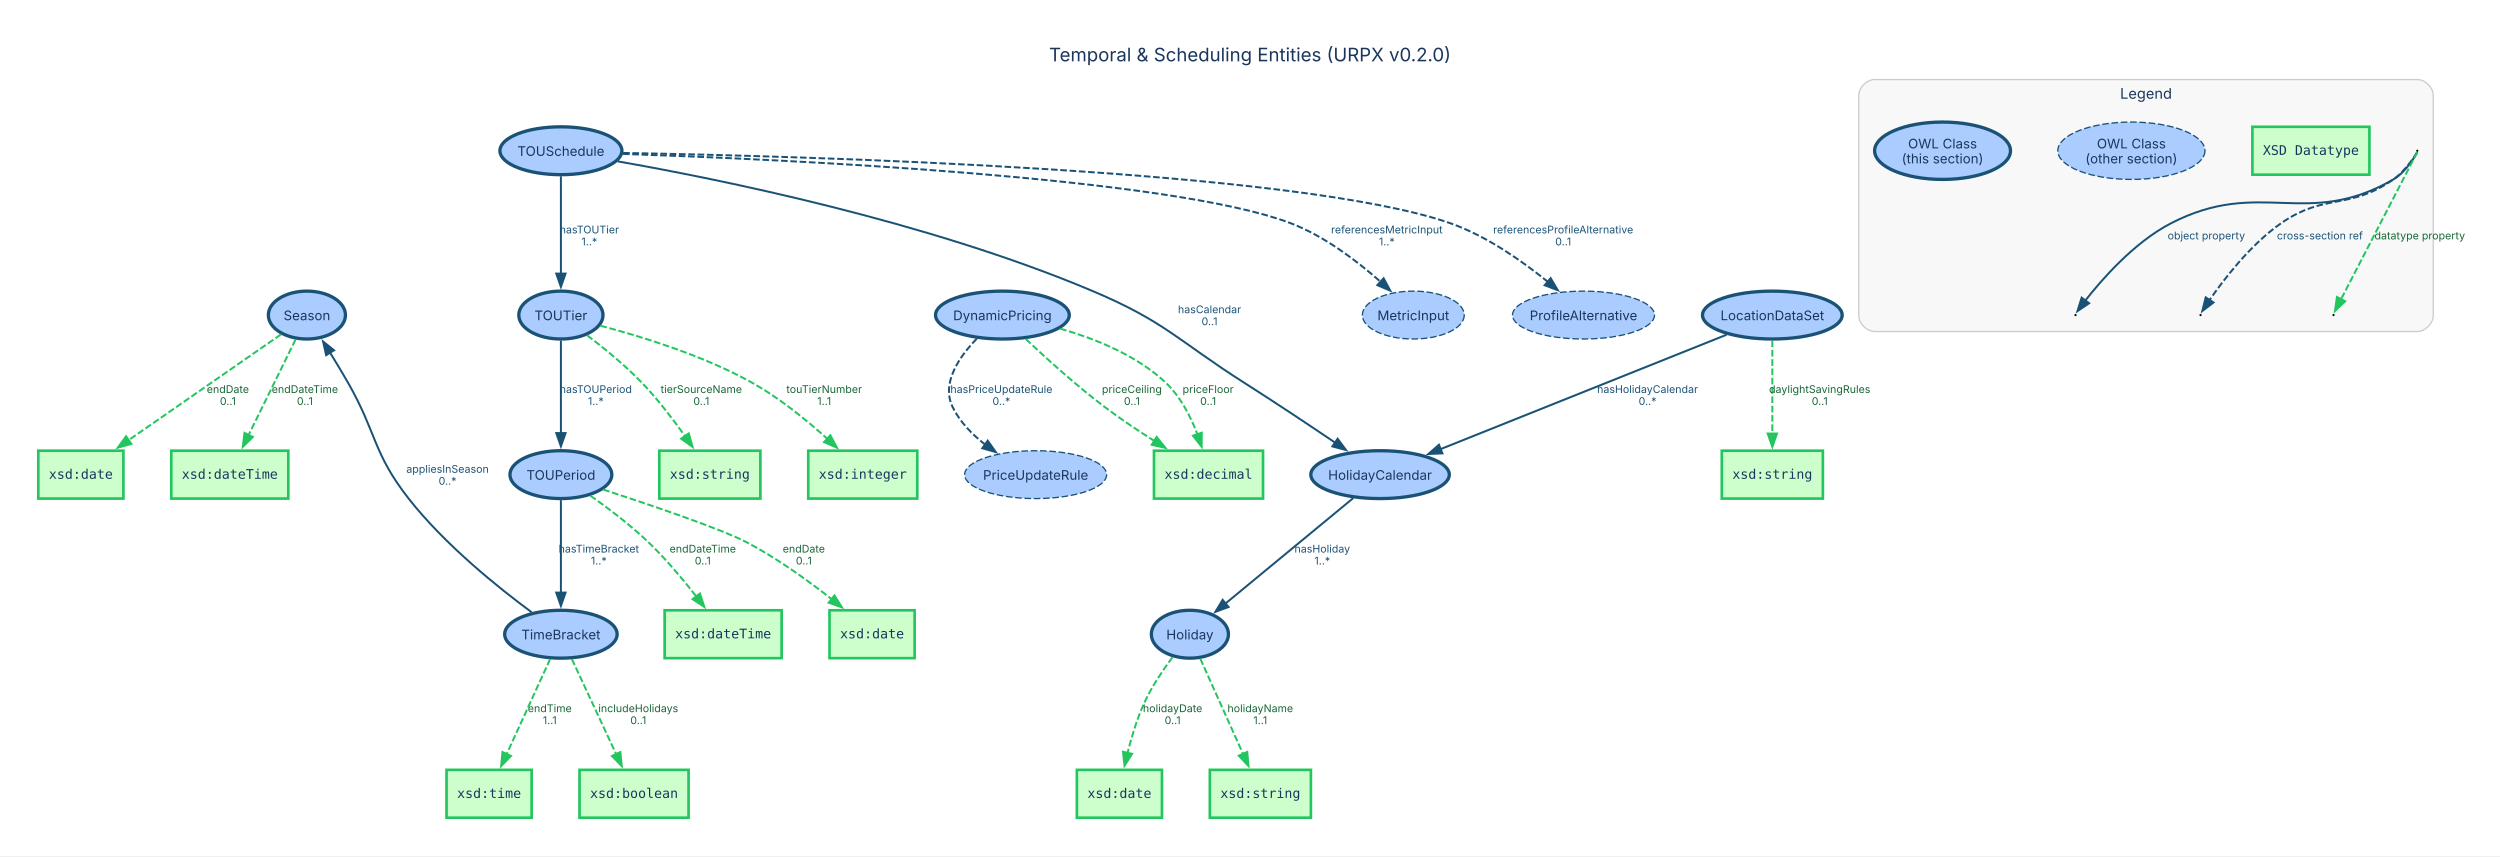
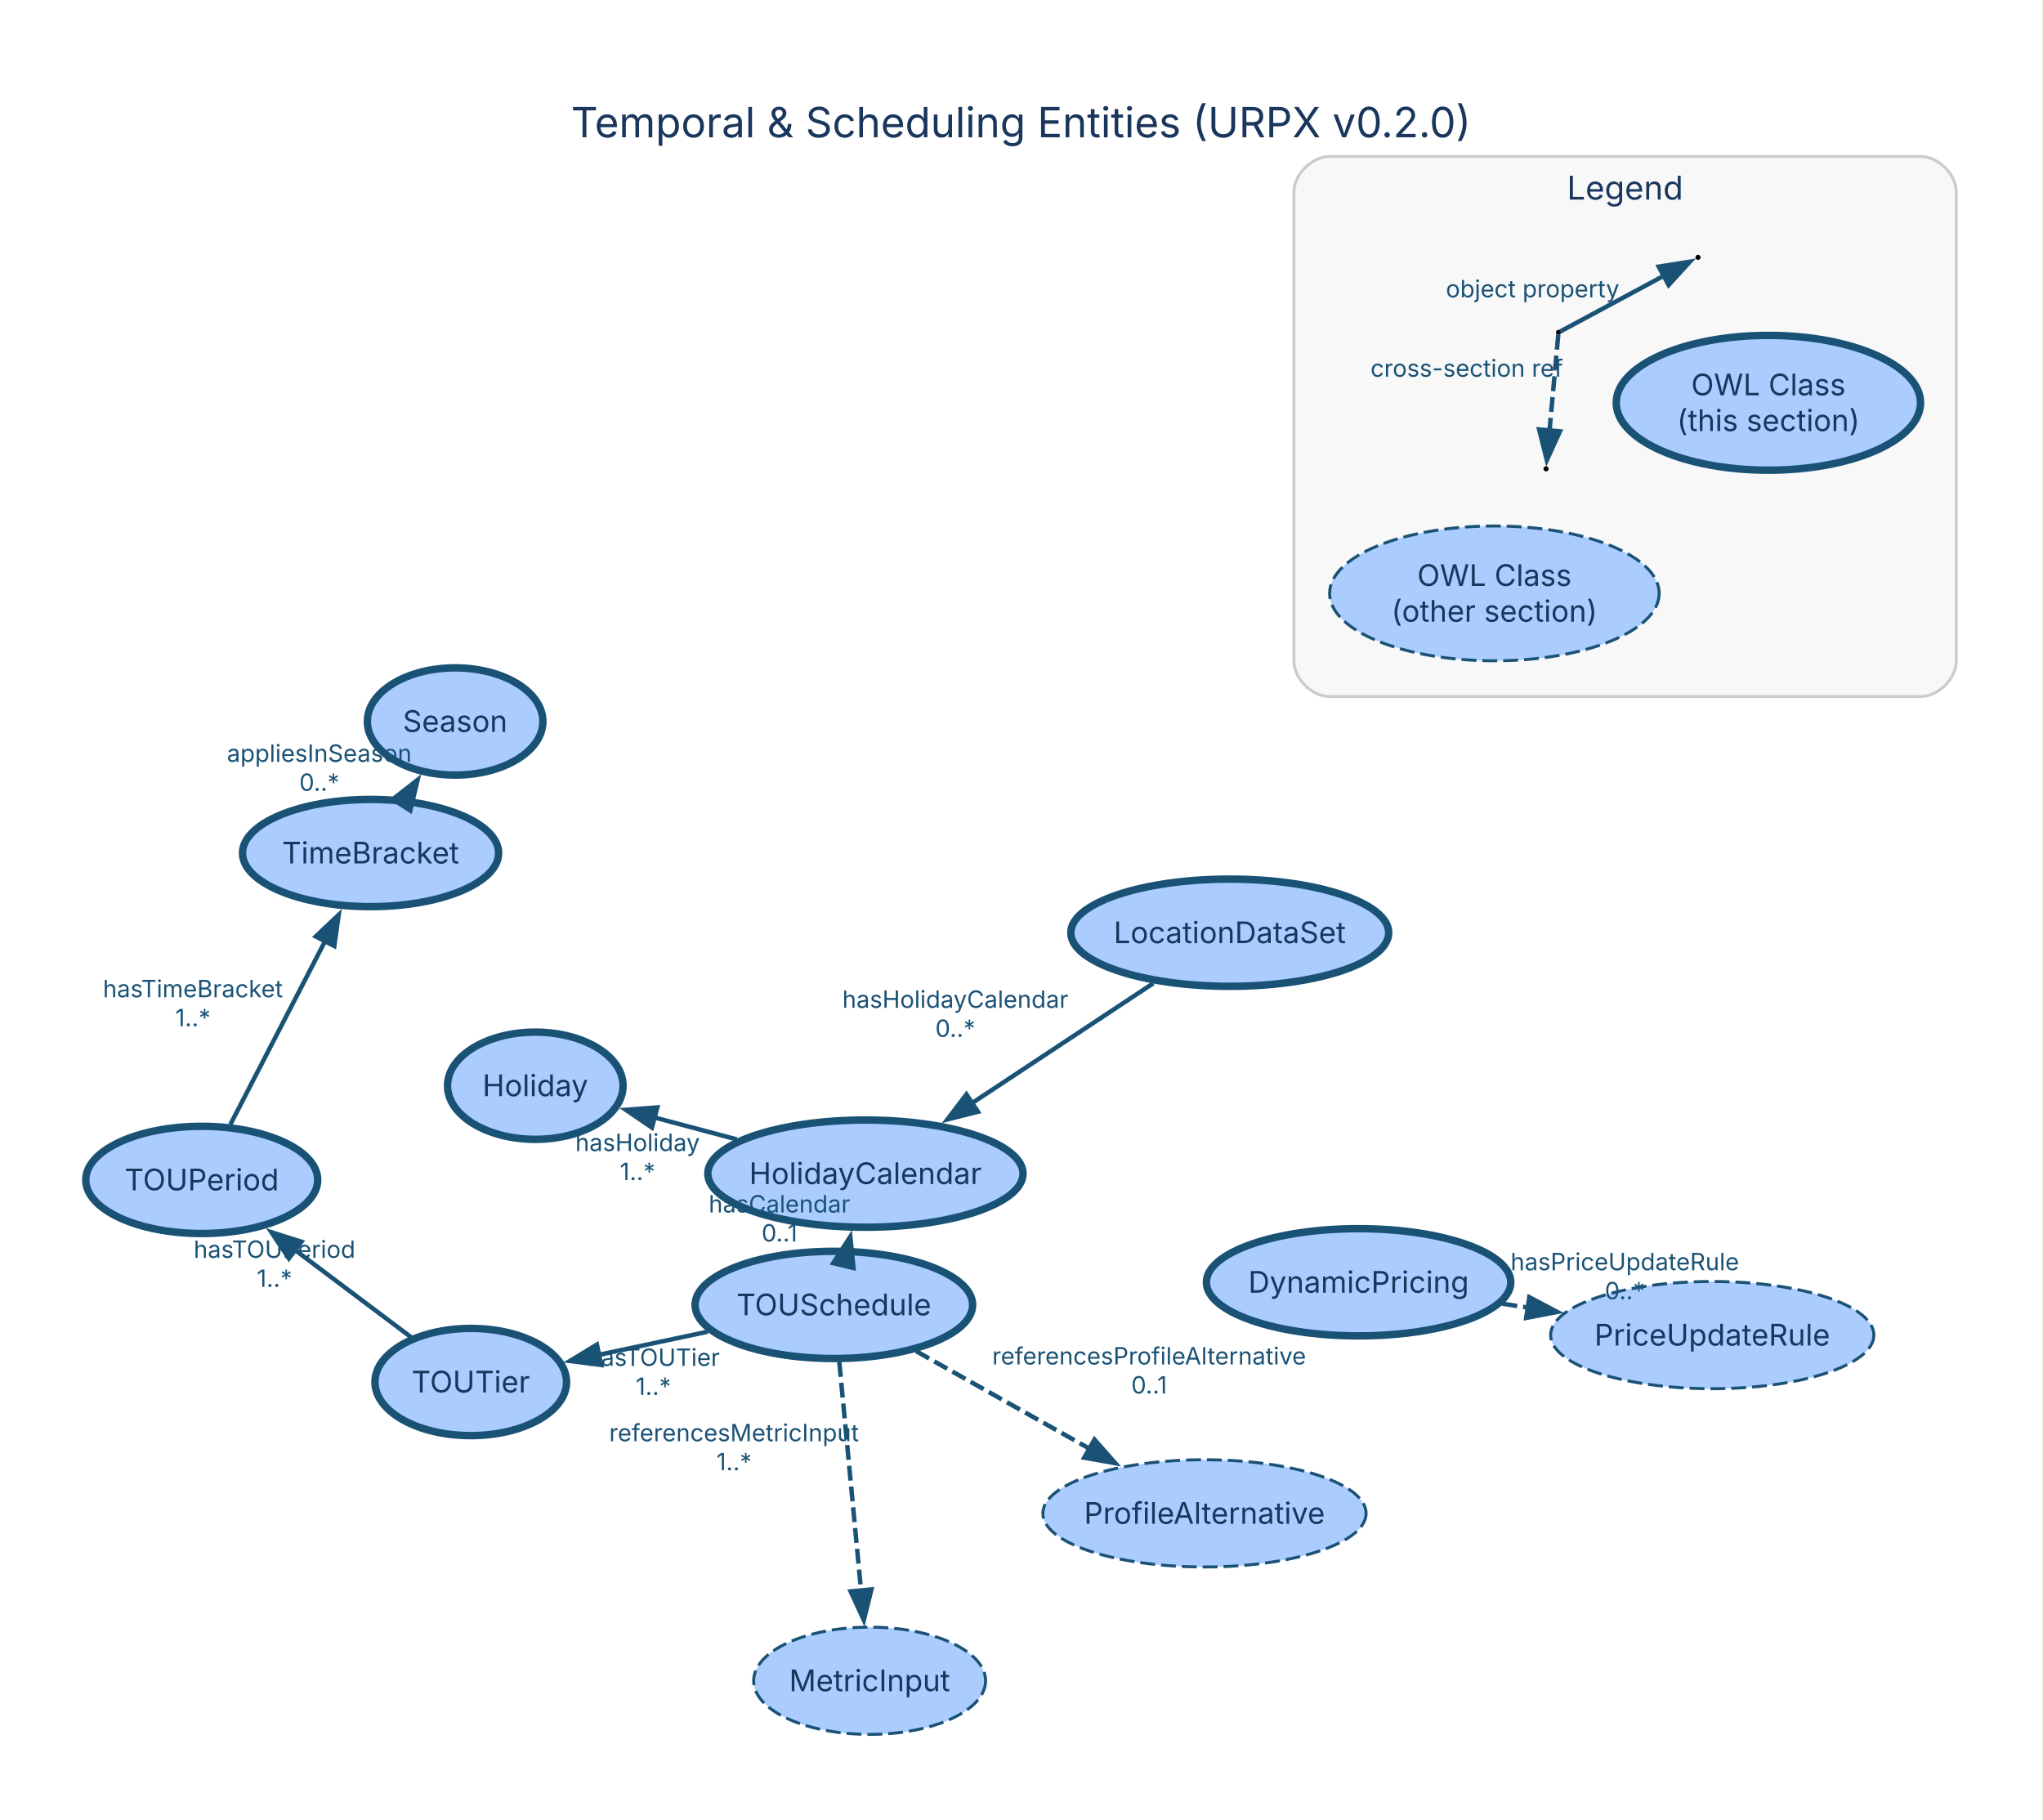
- <svg xmlns="http://www.w3.org/2000/svg" width="1880pt" height="644pt" viewBox="0.00 0.00 1880.00 644.00">
-   <g id="graph0" class="graph" transform="scale(1 1) rotate(0) translate(28.8 614.93)">
-     <polygon fill="white" stroke="none" points="-28.8,28.8 -28.8,-614.93 1851.19,-614.93 1851.19,28.8 -28.8,28.8" />
-     <text xml:space="preserve" text-anchor="middle" x="911.19" y="-568.83" font-family="Inter, Helvetica, Arial, sans-serif" font-size="14.00" fill="#1a365d">Temporal &amp; Scheduling Entities (URPX v0.2.0)</text>
-     <g id="clust6" class="cluster">
-       <path fill="#f8f8f8" stroke="#cccccc" d="M1381,-365.64C1381,-365.64 1789,-365.64 1789,-365.64 1795,-365.64 1801,-371.64 1801,-377.64 1801,-377.64 1801,-543.13 1801,-543.13 1801,-549.13 1795,-555.13 1789,-555.13 1789,-555.13 1381,-555.13 1381,-555.13 1375,-555.13 1369,-549.13 1369,-543.13 1369,-543.13 1369,-377.64 1369,-377.64 1369,-371.64 1375,-365.64 1381,-365.64" />
-       <text xml:space="preserve" text-anchor="middle" x="1585" y="-540.68" font-family="Inter, Helvetica, Arial, sans-serif" font-size="11.00" fill="#1a365d">Legend</text>
+ <svg xmlns="http://www.w3.org/2000/svg" width="686pt" height="611pt" viewBox="0.00 0.00 686.00 611.00">
+   <g id="graph0" class="graph" transform="scale(1 1) rotate(0) translate(28.8 582.34)">
+     <polygon fill="white" stroke="none" points="-28.8,28.8 -28.8,-582.34 656.88,-582.34 656.88,28.8 -28.8,28.8" />
+     <text xml:space="preserve" text-anchor="middle" x="314.04" y="-536.24" font-family="Inter, Helvetica, Arial, sans-serif" font-size="14.00" fill="#1a365d">Temporal &amp; Scheduling Entities (URPX v0.2.0)</text>
+     <g id="clust1" class="cluster">
+       <path fill="#f8f8f8" stroke="#cccccc" d="M417.66,-348.47C417.66,-348.47 616.08,-348.47 616.08,-348.47 622.08,-348.47 628.08,-354.47 628.08,-360.47 628.08,-360.47 628.08,-517.79 628.08,-517.79 628.08,-523.79 622.08,-529.79 616.08,-529.79 616.08,-529.79 417.66,-529.79 417.66,-529.79 411.66,-529.79 405.66,-523.79 405.66,-517.79 405.66,-517.79 405.66,-360.47 405.66,-360.47 405.66,-354.47 411.66,-348.47 417.66,-348.47" />
+       <text xml:space="preserve" text-anchor="middle" x="516.87" y="-515.34" font-family="Inter, Helvetica, Arial, sans-serif" font-size="11.00" fill="#1a365d">Legend</text>
    </g>
    <g id="node1" class="node">
-       <ellipse fill="#aaccff" stroke="#1a5276" stroke-width="2.5" cx="202" cy="-378" rx="28.99" ry="18" />
-       <text xml:space="preserve" text-anchor="middle" x="202" y="-374.12" font-family="Inter, Helvetica, Arial, sans-serif" font-size="10.00" fill="#1a365d">Season</text>
+       <ellipse fill="#aaccff" stroke="#1a5276" stroke-width="2.5" cx="124.02" cy="-340.1" rx="29.47" ry="18" />
+       <text xml:space="preserve" text-anchor="middle" x="124.02" y="-336.6" font-family="Inter, Helvetica, Arial, sans-serif" font-size="10.00" fill="#1a365d">Season</text>
+     </g>
+     <g id="node2" class="node">
+       <ellipse fill="#aaccff" stroke="#1a5276" stroke-width="2.5" cx="251.19" cy="-144.2" rx="46.6" ry="18" />
+       <text xml:space="preserve" text-anchor="middle" x="251.19" y="-140.7" font-family="Inter, Helvetica, Arial, sans-serif" font-size="10.00" fill="#1a365d">TOUSchedule</text>
    </g>
    <g id="node3" class="node">
-       <ellipse fill="#aaccff" stroke="#1a5276" stroke-width="2.5" cx="393" cy="-378" rx="31.66" ry="18" />
-       <text xml:space="preserve" text-anchor="middle" x="393" y="-374.12" font-family="Inter, Helvetica, Arial, sans-serif" font-size="10.00" fill="#1a365d">TOUTier</text>
+       <ellipse fill="#aaccff" stroke="#1a5276" stroke-width="2.5" cx="129.27" cy="-118.31" rx="32.17" ry="18" />
+       <text xml:space="preserve" text-anchor="middle" x="129.27" y="-114.81" font-family="Inter, Helvetica, Arial, sans-serif" font-size="10.00" fill="#1a365d">TOUTier</text>
+     </g>
+     <g id="edge2" class="edge">
+       <path fill="none" stroke="#1a5276" stroke-width="1.5" d="M208.89,-135.22C197.05,-132.7 184.17,-129.97 172.28,-127.44" />
+       <polygon fill="#1a5276" stroke="#1a5276" stroke-width="1.5" points="173.08,-124.03 162.57,-125.38 171.62,-130.88 173.08,-124.03" />
+       <text xml:space="preserve" text-anchor="middle" x="190.59" y="-123.73" font-family="Inter, Helvetica, Arial, sans-serif" font-size="8.00" fill="#1a5276">hasTOUTier</text>
+       <text xml:space="preserve" text-anchor="middle" x="190.59" y="-113.98" font-family="Inter, Helvetica, Arial, sans-serif" font-size="8.00" fill="#1a5276">1..*</text>
+     </g>
+     <g id="node6" class="node">
+       <ellipse fill="#aaccff" stroke="#1a5276" stroke-width="2.5" cx="261.79" cy="-188.28" rx="52.92" ry="18" />
+       <text xml:space="preserve" text-anchor="middle" x="261.79" y="-184.78" font-family="Inter, Helvetica, Arial, sans-serif" font-size="10.00" fill="#1a365d">HolidayCalendar</text>
+     </g>
+     <g id="edge1" class="edge">
+       <path fill="none" stroke="#1a5276" stroke-width="1.5" d="M255.75,-163.15C255.78,-163.28 255.81,-163.41 255.84,-163.54" />
+       <polygon fill="#1a5276" stroke="#1a5276" stroke-width="1.5" points="250.97,-158.23 256.71,-167.14 257.77,-156.6 250.97,-158.23" />
+       <text xml:space="preserve" text-anchor="middle" x="232.92" y="-175.24" font-family="Inter, Helvetica, Arial, sans-serif" font-size="8.00" fill="#1a5276">hasCalendar</text>
+       <text xml:space="preserve" text-anchor="middle" x="232.92" y="-165.49" font-family="Inter, Helvetica, Arial, sans-serif" font-size="8.00" fill="#1a5276">0..1</text>
+     </g>
+     <g id="node10" class="node">
+       <ellipse fill="#aaccff" stroke="#1a5276" stroke-dasharray="5,2" cx="263.2" cy="-18" rx="38.94" ry="18" />
+       <text xml:space="preserve" text-anchor="middle" x="263.2" y="-14.5" font-family="Inter, Helvetica, Arial, sans-serif" font-size="10.00" fill="#1a365d">MetricInput</text>
+     </g>
+     <g id="edge3" class="edge">
+       <path fill="none" stroke="#1a5276" stroke-width="1.5" stroke-dasharray="5,2" d="M253.02,-125.03C254.96,-104.58 258.07,-71.89 260.35,-48.01" />
+       <polygon fill="#1a5276" stroke="#1a5276" stroke-width="1.5" points="263.8,-48.66 261.26,-38.38 256.83,-48 263.8,-48.66" />
+       <text xml:space="preserve" text-anchor="middle" x="217.68" y="-98.42" font-family="Inter, Helvetica, Arial, sans-serif" font-size="8.00" fill="#1a5276">referencesMetricInput</text>
+       <text xml:space="preserve" text-anchor="middle" x="217.68" y="-88.67" font-family="Inter, Helvetica, Arial, sans-serif" font-size="8.00" fill="#1a5276">1..*</text>
+     </g>
+     <g id="node12" class="node">
+       <ellipse fill="#aaccff" stroke="#1a5276" stroke-dasharray="5,2" cx="375.64" cy="-74.21" rx="54.27" ry="18" />
+       <text xml:space="preserve" text-anchor="middle" x="375.64" y="-70.71" font-family="Inter, Helvetica, Arial, sans-serif" font-size="10.00" fill="#1a365d">ProfileAlternative</text>
+     </g>
+     <g id="edge4" class="edge">
+       <path fill="none" stroke="#1a5276" stroke-width="1.5" stroke-dasharray="5,2" d="M278.81,-128.67C295.93,-119.04 318.18,-106.53 337.03,-95.93" />
+       <polygon fill="#1a5276" stroke="#1a5276" stroke-width="1.5" points="338.69,-99.01 345.69,-91.06 335.26,-92.91 338.69,-99.01" />
+       <text xml:space="preserve" text-anchor="middle" x="357.05" y="-124.2" font-family="Inter, Helvetica, Arial, sans-serif" font-size="8.00" fill="#1a5276">referencesProfileAlternative</text>
+       <text xml:space="preserve" text-anchor="middle" x="357.05" y="-114.45" font-family="Inter, Helvetica, Arial, sans-serif" font-size="8.00" fill="#1a5276">0..1</text>
+     </g>
+     <g id="node4" class="node">
+       <ellipse fill="#aaccff" stroke="#1a5276" stroke-width="2.5" cx="38.94" cy="-186.17" rx="38.94" ry="18" />
+       <text xml:space="preserve" text-anchor="middle" x="38.94" y="-182.67" font-family="Inter, Helvetica, Arial, sans-serif" font-size="10.00" fill="#1a365d">TOUPeriod</text>
+     </g>
+     <g id="edge5" class="edge">
+       <path fill="none" stroke="#1a5276" stroke-width="1.5" d="M109.22,-133.37C97.71,-142.02 83,-153.07 70.02,-162.82" />
+       <polygon fill="#1a5276" stroke="#1a5276" stroke-width="1.5" points="68.21,-159.8 62.32,-168.6 72.42,-165.4 68.21,-159.8" />
+       <text xml:space="preserve" text-anchor="middle" x="63.37" y="-160" font-family="Inter, Helvetica, Arial, sans-serif" font-size="8.00" fill="#1a5276">hasTOUPeriod</text>
+       <text xml:space="preserve" text-anchor="middle" x="63.37" y="-150.25" font-family="Inter, Helvetica, Arial, sans-serif" font-size="8.00" fill="#1a5276">1..*</text>
+     </g>
+     <g id="node5" class="node">
+       <ellipse fill="#aaccff" stroke="#1a5276" stroke-width="2.5" cx="95.63" cy="-295.92" rx="43" ry="18" />
+       <text xml:space="preserve" text-anchor="middle" x="95.63" y="-292.42" font-family="Inter, Helvetica, Arial, sans-serif" font-size="10.00" fill="#1a365d">TimeBracket</text>
+     </g>
+     <g id="edge6" class="edge">
+       <path fill="none" stroke="#1a5276" stroke-width="1.5" d="M48.55,-204.79C57.27,-221.66 70.26,-246.8 80.39,-266.41" />
+       <polygon fill="#1a5276" stroke="#1a5276" stroke-width="1.5" points="77.23,-267.91 84.93,-275.19 83.44,-264.7 77.23,-267.91" />
+       <text xml:space="preserve" text-anchor="middle" x="35.97" y="-247.5" font-family="Inter, Helvetica, Arial, sans-serif" font-size="8.00" fill="#1a5276">hasTimeBracket</text>
+       <text xml:space="preserve" text-anchor="middle" x="35.97" y="-237.75" font-family="Inter, Helvetica, Arial, sans-serif" font-size="8.00" fill="#1a5276">1..*</text>
+     </g>
+     <g id="edge7" class="edge">
+       <path fill="none" stroke="#1a5276" stroke-width="1.5" d="M107.51,-314.4C107.61,-314.56 107.72,-314.73 107.83,-314.9" />
+       <polygon fill="#1a5276" stroke="#1a5276" stroke-width="1.5" points="103.07,-313.97 111.42,-320.49 108.96,-310.19 103.07,-313.97" />
+       <text xml:space="preserve" text-anchor="middle" x="78.42" y="-326.55" font-family="Inter, Helvetica, Arial, sans-serif" font-size="8.00" fill="#1a5276">appliesInSeason</text>
+       <text xml:space="preserve" text-anchor="middle" x="78.42" y="-316.8" font-family="Inter, Helvetica, Arial, sans-serif" font-size="8.00" fill="#1a5276">0..*</text>
+     </g>
+     <g id="node7" class="node">
+       <ellipse fill="#aaccff" stroke="#1a5276" stroke-width="2.5" cx="150.94" cy="-217.79" rx="29.47" ry="18" />
+       <text xml:space="preserve" text-anchor="middle" x="150.94" y="-214.29" font-family="Inter, Helvetica, Arial, sans-serif" font-size="10.00" fill="#1a365d">Holiday</text>
+     </g>
+     <g id="edge8" class="edge">
+       <path fill="none" stroke="#1a5276" stroke-width="1.5" d="M218.61,-199.77C209.5,-202.2 199.93,-204.75 190.94,-207.14" />
+       <polygon fill="#1a5276" stroke="#1a5276" stroke-width="1.5" points="190.1,-203.74 181.34,-209.7 191.9,-210.5 190.1,-203.74" />
+       <text xml:space="preserve" text-anchor="middle" x="185.28" y="-195.86" font-family="Inter, Helvetica, Arial, sans-serif" font-size="8.00" fill="#1a5276">hasHoliday</text>
+       <text xml:space="preserve" text-anchor="middle" x="185.28" y="-186.11" font-family="Inter, Helvetica, Arial, sans-serif" font-size="8.00" fill="#1a5276">1..*</text>
+     </g>
+     <g id="node8" class="node">
+       <ellipse fill="#aaccff" stroke="#1a5276" stroke-width="2.5" cx="384.13" cy="-269.17" rx="53.37" ry="18" />
+       <text xml:space="preserve" text-anchor="middle" x="384.13" y="-265.67" font-family="Inter, Helvetica, Arial, sans-serif" font-size="10.00" fill="#1a365d">LocationDataSet</text>
+     </g>
+     <g id="edge9" class="edge">
+       <path fill="none" stroke="#1a5276" stroke-width="1.5" d="M358.48,-252.21C340.79,-240.51 317.01,-224.79 297.47,-211.87" />
+       <polygon fill="#1a5276" stroke="#1a5276" stroke-width="1.5" points="299.57,-209.06 289.3,-206.47 295.71,-214.9 299.57,-209.06" />
+       <text xml:space="preserve" text-anchor="middle" x="291.98" y="-243.94" font-family="Inter, Helvetica, Arial, sans-serif" font-size="8.00" fill="#1a5276">hasHolidayCalendar</text>
+       <text xml:space="preserve" text-anchor="middle" x="291.98" y="-234.19" font-family="Inter, Helvetica, Arial, sans-serif" font-size="8.00" fill="#1a5276">0..*</text>
+     </g>
+     <g id="node9" class="node">
+       <ellipse fill="#aaccff" stroke="#1a5276" stroke-width="2.5" cx="427.39" cy="-151.8" rx="51.11" ry="18" />
+       <text xml:space="preserve" text-anchor="middle" x="427.39" y="-148.3" font-family="Inter, Helvetica, Arial, sans-serif" font-size="10.00" fill="#1a365d">DynamicPricing</text>
+     </g>
+     <g id="node11" class="node">
+       <ellipse fill="#aaccff" stroke="#1a5276" stroke-dasharray="5,2" cx="546.14" cy="-134.06" rx="54.27" ry="18" />
+       <text xml:space="preserve" text-anchor="middle" x="546.14" y="-130.56" font-family="Inter, Helvetica, Arial, sans-serif" font-size="10.00" fill="#1a365d">PriceUpdateRule</text>
+     </g>
+     <g id="edge10" class="edge">
+       <path fill="none" stroke="#1a5276" stroke-width="1.5" stroke-dasharray="5,2" d="M475.69,-144.59C478.56,-144.16 481.47,-143.72 484.38,-143.29" />
+       <polygon fill="#1a5276" stroke="#1a5276" stroke-width="1.5" points="484.72,-146.78 494.09,-141.84 483.68,-139.85 484.72,-146.78" />
+       <text xml:space="preserve" text-anchor="middle" x="516.78" y="-155.84" font-family="Inter, Helvetica, Arial, sans-serif" font-size="8.00" fill="#1a5276">hasPriceUpdateRule</text>
+       <text xml:space="preserve" text-anchor="middle" x="516.78" y="-146.09" font-family="Inter, Helvetica, Arial, sans-serif" font-size="8.00" fill="#1a5276">0..*</text>
    </g>
    <g id="node13" class="node">
-       <polygon fill="#ccffcc" stroke="#22c55e" stroke-width="2" points="64,-276 0,-276 0,-240 64,-240 64,-276" />
-       <text xml:space="preserve" text-anchor="middle" x="32" y="-254.88" font-family="monospace" font-size="10.00" fill="#1a365d">xsd:date</text>
+       <ellipse fill="#aaccff" stroke="#1a5276" stroke-width="2.5" cx="564.99" cy="-447.1" rx="51.09" ry="22.63" />
+       <text xml:space="preserve" text-anchor="middle" x="564.99" y="-449.6" font-family="Inter, Helvetica, Arial, sans-serif" font-size="10.00" fill="#1a365d">OWL Class</text>
+       <text xml:space="preserve" text-anchor="middle" x="564.99" y="-437.6" font-family="Inter, Helvetica, Arial, sans-serif" font-size="10.00" fill="#1a365d">(this section)</text>
+     </g>
+     <g id="node14" class="node">
+       <ellipse fill="#aaccff" stroke="#1a5276" stroke-dasharray="5,2" cx="472.99" cy="-383.1" rx="55.33" ry="22.63" />
+       <text xml:space="preserve" text-anchor="middle" x="472.99" y="-385.6" font-family="Inter, Helvetica, Arial, sans-serif" font-size="10.00" fill="#1a365d">OWL Class</text>
+       <text xml:space="preserve" text-anchor="middle" x="472.99" y="-373.6" font-family="Inter, Helvetica, Arial, sans-serif" font-size="10.00" fill="#1a365d">(other section)</text>
+     </g>
+     <g id="node15" class="node">
+       <ellipse fill="black" stroke="black" cx="494.51" cy="-470.72" rx="0.36" ry="0.36" />
+     </g>
+     <g id="node16" class="node">
+       <ellipse fill="black" stroke="black" cx="541.36" cy="-495.93" rx="0.36" ry="0.36" />
    </g>
    <g id="edge11" class="edge">
-       <path fill="none" stroke="#22c55e" stroke-width="1.5" stroke-dasharray="5,2" d="M182.5,-363.46C154.56,-344.07 102.66,-308.04 67.72,-283.8" />
-       <polygon fill="#22c55e" stroke="#22c55e" stroke-width="1.5" points="69.99,-281.11 59.78,-278.28 66,-286.86 69.99,-281.11" />
-       <text xml:space="preserve" text-anchor="middle" x="142.55" y="-319.4" font-family="Inter, Helvetica, Arial, sans-serif" font-size="8.00" fill="#166534">endDate</text>
-       <text xml:space="preserve" text-anchor="middle" x="142.55" y="-310.4" font-family="Inter, Helvetica, Arial, sans-serif" font-size="8.00" fill="#166534">0..1</text>
+       <path fill="none" stroke="#1a5276" stroke-width="1.5" d="M495.04,-471C498.41,-472.82 517.26,-482.96 529.85,-489.73" />
+       <polygon fill="#1a5276" stroke="#1a5276" stroke-width="1.5" points="528.18,-492.81 538.64,-494.47 531.5,-486.64 528.18,-492.81" />
+       <text xml:space="preserve" text-anchor="middle" x="485.82" y="-482.52" font-family="Inter, Helvetica, Arial, sans-serif" font-size="8.00" fill="#1a5276">object property</text>
    </g>
-     <g id="node14" class="node">
-       <polygon fill="#ccffcc" stroke="#22c55e" stroke-width="2" points="188,-276 100,-276 100,-240 188,-240 188,-276" />
-       <text xml:space="preserve" text-anchor="middle" x="144" y="-254.88" font-family="monospace" font-size="10.00" fill="#1a365d">xsd:dateTime</text>
+     <g id="node17" class="node">
+       <ellipse fill="black" stroke="black" cx="490.33" cy="-424.92" rx="0.36" ry="0.36" />
    </g>
    <g id="edge12" class="edge">
-       <path fill="none" stroke="#22c55e" stroke-width="1.5" stroke-dasharray="5,2" d="M193.44,-359.59C184.16,-340.7 169.19,-310.24 158.15,-287.78" />
-       <polygon fill="#22c55e" stroke="#22c55e" stroke-width="1.5" points="161.34,-286.34 153.78,-278.91 155.05,-289.43 161.34,-286.34" />
-       <text xml:space="preserve" text-anchor="middle" x="200.47" y="-319.4" font-family="Inter, Helvetica, Arial, sans-serif" font-size="8.00" fill="#166534">endDateTime</text>
-       <text xml:space="preserve" text-anchor="middle" x="200.47" y="-310.4" font-family="Inter, Helvetica, Arial, sans-serif" font-size="8.00" fill="#166534">0..1</text>
-     </g>
-     <g id="node2" class="node">
-       <ellipse fill="#aaccff" stroke="#1a5276" stroke-width="2.5" cx="393" cy="-501.57" rx="45.86" ry="18" />
-       <text xml:space="preserve" text-anchor="middle" x="393" y="-497.69" font-family="Inter, Helvetica, Arial, sans-serif" font-size="10.00" fill="#1a365d">TOUSchedule</text>
-     </g>
-     <g id="edge2" class="edge">
-       <path fill="none" stroke="#1a5276" stroke-width="1.5" d="M393,-482.37C393,-463.01 393,-432.07 393,-409.08" />
-       <polygon fill="#1a5276" stroke="#1a5276" stroke-width="1.5" points="396.5,-409.2 393,-399.2 389.5,-409.2 396.5,-409.2" />
-       <text xml:space="preserve" text-anchor="middle" x="414.38" y="-439.4" font-family="Inter, Helvetica, Arial, sans-serif" font-size="8.00" fill="#1a5276">hasTOUTier</text>
-       <text xml:space="preserve" text-anchor="middle" x="414.38" y="-430.4" font-family="Inter, Helvetica, Arial, sans-serif" font-size="8.00" fill="#1a5276">1..*</text>
-     </g>
-     <g id="node6" class="node">
-       <ellipse fill="#aaccff" stroke="#1a5276" stroke-width="2.5" cx="1009" cy="-258" rx="52.07" ry="18" />
-       <text xml:space="preserve" text-anchor="middle" x="1009" y="-254.12" font-family="Inter, Helvetica, Arial, sans-serif" font-size="10.00" fill="#1a365d">HolidayCalendar</text>
-     </g>
-     <g id="edge1" class="edge">
-       <path fill="none" stroke="#1a5276" stroke-width="1.5" d="M435.77,-493.58C510.41,-480.48 668.38,-448.69 793,-396 847.55,-372.94 857.02,-358.77 907,-327 929.99,-312.39 955.49,-295.39 975.24,-282.04" />
-       <polygon fill="#1a5276" stroke="#1a5276" stroke-width="1.5" points="977.09,-285.02 983.41,-276.51 973.17,-279.22 977.09,-285.02" />
-       <text xml:space="preserve" text-anchor="middle" x="880.76" y="-379.4" font-family="Inter, Helvetica, Arial, sans-serif" font-size="8.00" fill="#1a5276">hasCalendar</text>
-       <text xml:space="preserve" text-anchor="middle" x="880.76" y="-370.4" font-family="Inter, Helvetica, Arial, sans-serif" font-size="8.00" fill="#1a5276">0..1</text>
-     </g>
-     <g id="node10" class="node">
-       <ellipse fill="#aaccff" stroke="#1a5276" stroke-dasharray="5,2" cx="1034" cy="-378" rx="38.31" ry="18" />
-       <text xml:space="preserve" text-anchor="middle" x="1034" y="-374.12" font-family="Inter, Helvetica, Arial, sans-serif" font-size="10.00" fill="#1a365d">MetricInput</text>
-     </g>
-     <g id="edge3" class="edge">
-       <path fill="none" stroke="#1a5276" stroke-width="1.5" stroke-dasharray="5,2" d="M439.62,-499.2C554.89,-495.31 850.6,-482.12 942,-447 967.5,-437.2 992.15,-418.31 1009.51,-402.91" />
-       <polygon fill="#1a5276" stroke="#1a5276" stroke-width="1.5" points="1011.68,-405.67 1016.69,-396.34 1006.95,-400.51 1011.68,-405.67" />
-       <text xml:space="preserve" text-anchor="middle" x="1014.09" y="-439.4" font-family="Inter, Helvetica, Arial, sans-serif" font-size="8.00" fill="#1a5276">referencesMetricInput</text>
-       <text xml:space="preserve" text-anchor="middle" x="1014.09" y="-430.4" font-family="Inter, Helvetica, Arial, sans-serif" font-size="8.00" fill="#1a5276">1..*</text>
-     </g>
-     <g id="node12" class="node">
-       <ellipse fill="#aaccff" stroke="#1a5276" stroke-dasharray="5,2" cx="1162" cy="-378" rx="53.4" ry="18" />
-       <text xml:space="preserve" text-anchor="middle" x="1162" y="-374.12" font-family="Inter, Helvetica, Arial, sans-serif" font-size="10.00" fill="#1a365d">ProfileAlternative</text>
-     </g>
-     <g id="edge4" class="edge">
-       <path fill="none" stroke="#1a5276" stroke-width="1.5" stroke-dasharray="5,2" d="M439.8,-499.92C572.14,-497.6 946.88,-487.53 1062,-447 1089.32,-437.38 1116.23,-418.38 1135.25,-402.91" />
-       <polygon fill="#1a5276" stroke="#1a5276" stroke-width="1.5" points="1137.28,-405.77 1142.69,-396.66 1132.78,-400.41 1137.28,-405.77" />
-       <text xml:space="preserve" text-anchor="middle" x="1146.72" y="-439.4" font-family="Inter, Helvetica, Arial, sans-serif" font-size="8.00" fill="#1a5276">referencesProfileAlternative</text>
-       <text xml:space="preserve" text-anchor="middle" x="1146.72" y="-430.4" font-family="Inter, Helvetica, Arial, sans-serif" font-size="8.00" fill="#1a5276">0..1</text>
-     </g>
-     <g id="node4" class="node">
-       <ellipse fill="#aaccff" stroke="#1a5276" stroke-width="2.5" cx="393" cy="-258" rx="38.31" ry="18" />
-       <text xml:space="preserve" text-anchor="middle" x="393" y="-254.12" font-family="Inter, Helvetica, Arial, sans-serif" font-size="10.00" fill="#1a365d">TOUPeriod</text>
-     </g>
-     <g id="edge5" class="edge">
-       <path fill="none" stroke="#1a5276" stroke-width="1.5" d="M393,-358.82C393,-340.23 393,-311.03 393,-289.01" />
-       <polygon fill="#1a5276" stroke="#1a5276" stroke-width="1.5" points="396.5,-289.28 393,-279.28 389.5,-289.28 396.5,-289.28" />
-       <text xml:space="preserve" text-anchor="middle" x="419.25" y="-319.4" font-family="Inter, Helvetica, Arial, sans-serif" font-size="8.00" fill="#1a5276">hasTOUPeriod</text>
-       <text xml:space="preserve" text-anchor="middle" x="419.25" y="-310.4" font-family="Inter, Helvetica, Arial, sans-serif" font-size="8.00" fill="#1a5276">1..*</text>
-     </g>
-     <g id="node9" class="node">
-       <ellipse fill="#aaccff" stroke="#1a5276" stroke-width="2.5" cx="725" cy="-378" rx="50.29" ry="18" />
-       <text xml:space="preserve" text-anchor="middle" x="725" y="-374.12" font-family="Inter, Helvetica, Arial, sans-serif" font-size="10.00" fill="#1a365d">DynamicPricing</text>
-     </g>
-     <g id="node15" class="node">
-       <polygon fill="#ccffcc" stroke="#22c55e" stroke-width="2" points="543,-276 467,-276 467,-240 543,-240 543,-276" />
-       <text xml:space="preserve" text-anchor="middle" x="505" y="-254.88" font-family="monospace" font-size="10.00" fill="#1a365d">xsd:string</text>
-     </g>
-     <g id="edge13" class="edge">
-       <path fill="none" stroke="#22c55e" stroke-width="1.5" stroke-dasharray="5,2" d="M412.71,-362.79C425.19,-353.33 441.31,-340.25 454,-327 465.84,-314.64 477.42,-299.52 486.55,-286.68" />
-       <polygon fill="#22c55e" stroke="#22c55e" stroke-width="1.5" points="489.17,-289.04 492,-278.83 483.42,-285.04 489.17,-289.04" />
-       <text xml:space="preserve" text-anchor="middle" x="498.59" y="-319.4" font-family="Inter, Helvetica, Arial, sans-serif" font-size="8.00" fill="#166534">tierSourceName</text>
-       <text xml:space="preserve" text-anchor="middle" x="498.59" y="-310.4" font-family="Inter, Helvetica, Arial, sans-serif" font-size="8.00" fill="#166534">0..1</text>
-     </g>
-     <g id="node16" class="node">
-       <polygon fill="#ccffcc" stroke="#22c55e" stroke-width="2" points="661,-276 579,-276 579,-240 661,-240 661,-276" />
-       <text xml:space="preserve" text-anchor="middle" x="620" y="-254.88" font-family="monospace" font-size="10.00" fill="#1a365d">xsd:integer</text>
-     </g>
-     <g id="edge14" class="edge">
-       <path fill="none" stroke="#22c55e" stroke-width="1.5" stroke-dasharray="5,2" d="M422.69,-369.98C452.74,-362.13 499.94,-347.75 537,-327 557.46,-315.55 577.87,-298.92 593.33,-284.97" />
-       <polygon fill="#22c55e" stroke="#22c55e" stroke-width="1.5" points="595.63,-287.6 600.6,-278.24 590.88,-282.46 595.63,-287.6" />
-       <text xml:space="preserve" text-anchor="middle" x="590.99" y="-319.4" font-family="Inter, Helvetica, Arial, sans-serif" font-size="8.00" fill="#166534">touTierNumber</text>
-       <text xml:space="preserve" text-anchor="middle" x="590.99" y="-310.4" font-family="Inter, Helvetica, Arial, sans-serif" font-size="8.00" fill="#166534">1..1</text>
-     </g>
-     <g id="node5" class="node">
-       <ellipse fill="#aaccff" stroke="#1a5276" stroke-width="2.5" cx="393" cy="-138" rx="42.31" ry="18" />
-       <text xml:space="preserve" text-anchor="middle" x="393" y="-134.12" font-family="Inter, Helvetica, Arial, sans-serif" font-size="10.00" fill="#1a365d">TimeBracket</text>
-     </g>
-     <g id="edge6" class="edge">
-       <path fill="none" stroke="#1a5276" stroke-width="1.5" d="M393,-238.82C393,-220.23 393,-191.03 393,-169.01" />
-       <polygon fill="#1a5276" stroke="#1a5276" stroke-width="1.5" points="396.5,-169.28 393,-159.28 389.5,-169.28 396.5,-169.28" />
-       <text xml:space="preserve" text-anchor="middle" x="421.5" y="-199.4" font-family="Inter, Helvetica, Arial, sans-serif" font-size="8.00" fill="#1a5276">hasTimeBracket</text>
-       <text xml:space="preserve" text-anchor="middle" x="421.5" y="-190.4" font-family="Inter, Helvetica, Arial, sans-serif" font-size="8.00" fill="#1a5276">1..*</text>
-     </g>
-     <g id="node17" class="node">
-       <polygon fill="#ccffcc" stroke="#22c55e" stroke-width="2" points="659,-156 595,-156 595,-120 659,-120 659,-156" />
-       <text xml:space="preserve" text-anchor="middle" x="627" y="-134.88" font-family="monospace" font-size="10.00" fill="#1a365d">xsd:date</text>
-     </g>
-     <g id="edge15" class="edge">
-       <path fill="none" stroke="#22c55e" stroke-width="1.5" stroke-dasharray="5,2" d="M424.77,-246.82C459.84,-235.37 513.87,-217.07 533,-207 555.71,-195.04 579.09,-178.15 596.86,-164.19" />
-       <polygon fill="#22c55e" stroke="#22c55e" stroke-width="1.5" points="598.72,-167.18 604.34,-158.2 594.35,-161.72 598.72,-167.18" />
-       <text xml:space="preserve" text-anchor="middle" x="575.67" y="-199.4" font-family="Inter, Helvetica, Arial, sans-serif" font-size="8.00" fill="#166534">endDate</text>
-       <text xml:space="preserve" text-anchor="middle" x="575.67" y="-190.4" font-family="Inter, Helvetica, Arial, sans-serif" font-size="8.00" fill="#166534">0..1</text>
-     </g>
-     <g id="node18" class="node">
-       <polygon fill="#ccffcc" stroke="#22c55e" stroke-width="2" points="559,-156 471,-156 471,-120 559,-120 559,-156" />
-       <text xml:space="preserve" text-anchor="middle" x="515" y="-134.88" font-family="monospace" font-size="10.00" fill="#1a365d">xsd:dateTime</text>
-     </g>
-     <g id="edge16" class="edge">
-       <path fill="none" stroke="#22c55e" stroke-width="1.5" stroke-dasharray="5,2" d="M415.12,-242.21C428.45,-232.83 445.42,-220.04 459,-207 472.01,-194.51 484.92,-179.09 495.06,-166.1" />
-       <polygon fill="#22c55e" stroke="#22c55e" stroke-width="1.5" points="497.55,-168.6 500.85,-158.53 491.99,-164.35 497.55,-168.6" />
-       <text xml:space="preserve" text-anchor="middle" x="499.67" y="-199.4" font-family="Inter, Helvetica, Arial, sans-serif" font-size="8.00" fill="#166534">endDateTime</text>
-       <text xml:space="preserve" text-anchor="middle" x="499.67" y="-190.4" font-family="Inter, Helvetica, Arial, sans-serif" font-size="8.00" fill="#166534">0..1</text>
-     </g>
-     <g id="edge7" class="edge">
-       <path fill="none" stroke="#1a5276" stroke-width="1.5" d="M371.01,-154.5C346.22,-172.8 305.81,-205.16 278.5,-240 251.58,-274.34 254.62,-289.1 233,-327 228.72,-334.51 223.87,-342.52 219.31,-349.88" />
-       <polygon fill="#1a5276" stroke="#1a5276" stroke-width="1.5" points="216.48,-347.81 214.14,-358.14 222.41,-351.53 216.48,-347.81" />
-       <text xml:space="preserve" text-anchor="middle" x="307.75" y="-259.4" font-family="Inter, Helvetica, Arial, sans-serif" font-size="8.00" fill="#1a5276">appliesInSeason</text>
-       <text xml:space="preserve" text-anchor="middle" x="307.75" y="-250.4" font-family="Inter, Helvetica, Arial, sans-serif" font-size="8.00" fill="#1a5276">0..*</text>
-     </g>
-     <g id="node7" class="node">
-       <ellipse fill="#aaccff" stroke="#1a5276" stroke-width="2.5" cx="866" cy="-138" rx="28.99" ry="18" />
-       <text xml:space="preserve" text-anchor="middle" x="866" y="-134.12" font-family="Inter, Helvetica, Arial, sans-serif" font-size="10.00" fill="#1a365d">Holiday</text>
-     </g>
-     <g id="node19" class="node">
-       <polygon fill="#ccffcc" stroke="#22c55e" stroke-width="2" points="371,-36 307,-36 307,0 371,0 371,-36" />
-       <text xml:space="preserve" text-anchor="middle" x="339" y="-14.88" font-family="monospace" font-size="10.00" fill="#1a365d">xsd:time</text>
-     </g>
-     <g id="edge17" class="edge">
-       <path fill="none" stroke="#22c55e" stroke-width="1.5" stroke-dasharray="5,2" d="M384.92,-119.33C376.25,-100.39 362.35,-70.02 352.11,-47.65" />
-       <polygon fill="#22c55e" stroke="#22c55e" stroke-width="1.5" points="355.43,-46.49 348.08,-38.85 349.06,-49.4 355.43,-46.49" />
-       <text xml:space="preserve" text-anchor="middle" x="384.61" y="-79.4" font-family="Inter, Helvetica, Arial, sans-serif" font-size="8.00" fill="#166534">endTime</text>
-       <text xml:space="preserve" text-anchor="middle" x="384.61" y="-70.4" font-family="Inter, Helvetica, Arial, sans-serif" font-size="8.00" fill="#166534">1..1</text>
-     </g>
-     <g id="node20" class="node">
-       <polygon fill="#ccffcc" stroke="#22c55e" stroke-width="2" points="489,-36 407,-36 407,0 489,0 489,-36" />
-       <text xml:space="preserve" text-anchor="middle" x="448" y="-14.88" font-family="monospace" font-size="10.00" fill="#1a365d">xsd:boolean</text>
-     </g>
-     <g id="edge18" class="edge">
-       <path fill="none" stroke="#22c55e" stroke-width="1.5" stroke-dasharray="5,2" d="M401.23,-119.33C410.06,-100.39 424.22,-70.02 434.64,-47.65" />
-       <polygon fill="#22c55e" stroke="#22c55e" stroke-width="1.5" points="437.7,-49.39 438.75,-38.84 431.35,-46.43 437.7,-49.39" />
-       <text xml:space="preserve" text-anchor="middle" x="451.17" y="-79.4" font-family="Inter, Helvetica, Arial, sans-serif" font-size="8.00" fill="#166534">includeHolidays</text>
-       <text xml:space="preserve" text-anchor="middle" x="451.17" y="-70.4" font-family="Inter, Helvetica, Arial, sans-serif" font-size="8.00" fill="#166534">0..1</text>
-     </g>
-     <g id="edge8" class="edge">
-       <path fill="none" stroke="#1a5276" stroke-width="1.5" d="M988.81,-240.34C963.61,-219.54 920.42,-183.91 892.55,-160.91" />
-       <polygon fill="#1a5276" stroke="#1a5276" stroke-width="1.5" points="895.08,-158.46 885.14,-154.8 890.63,-163.86 895.08,-158.46" />
-       <text xml:space="preserve" text-anchor="middle" x="965.56" y="-199.4" font-family="Inter, Helvetica, Arial, sans-serif" font-size="8.00" fill="#1a5276">hasHoliday</text>
-       <text xml:space="preserve" text-anchor="middle" x="965.56" y="-190.4" font-family="Inter, Helvetica, Arial, sans-serif" font-size="8.00" fill="#1a5276">1..*</text>
-     </g>
-     <g id="node21" class="node">
-       <polygon fill="#ccffcc" stroke="#22c55e" stroke-width="2" points="845,-36 781,-36 781,0 845,0 845,-36" />
-       <text xml:space="preserve" text-anchor="middle" x="813" y="-14.88" font-family="monospace" font-size="10.00" fill="#1a365d">xsd:date</text>
-     </g>
-     <g id="edge19" class="edge">
-       <path fill="none" stroke="#22c55e" stroke-width="1.5" stroke-dasharray="5,2" d="M852.91,-120.69C845.9,-111.3 837.57,-99 832,-87 826.4,-74.95 822.14,-60.92 819.09,-48.74" />
-       <polygon fill="#22c55e" stroke="#22c55e" stroke-width="1.5" points="822.52,-48.05 816.85,-39.1 815.7,-49.63 822.52,-48.05" />
-       <text xml:space="preserve" text-anchor="middle" x="853" y="-79.4" font-family="Inter, Helvetica, Arial, sans-serif" font-size="8.00" fill="#166534">holidayDate</text>
-       <text xml:space="preserve" text-anchor="middle" x="853" y="-70.4" font-family="Inter, Helvetica, Arial, sans-serif" font-size="8.00" fill="#166534">0..1</text>
-     </g>
-     <g id="node22" class="node">
-       <polygon fill="#ccffcc" stroke="#22c55e" stroke-width="2" points="957,-36 881,-36 881,0 957,0 957,-36" />
-       <text xml:space="preserve" text-anchor="middle" x="919" y="-14.88" font-family="monospace" font-size="10.00" fill="#1a365d">xsd:string</text>
-     </g>
-     <g id="edge20" class="edge">
-       <path fill="none" stroke="#22c55e" stroke-width="1.5" stroke-dasharray="5,2" d="M873.82,-119.59C882.3,-100.7 895.99,-70.24 906.07,-47.78" />
-       <polygon fill="#22c55e" stroke="#22c55e" stroke-width="1.5" points="909.14,-49.5 910.04,-38.94 902.75,-46.63 909.14,-49.5" />
-       <text xml:space="preserve" text-anchor="middle" x="918.92" y="-79.4" font-family="Inter, Helvetica, Arial, sans-serif" font-size="8.00" fill="#166534">holidayName</text>
-       <text xml:space="preserve" text-anchor="middle" x="918.92" y="-70.4" font-family="Inter, Helvetica, Arial, sans-serif" font-size="8.00" fill="#166534">1..1</text>
-     </g>
-     <g id="node8" class="node">
-       <ellipse fill="#aaccff" stroke="#1a5276" stroke-width="2.5" cx="1304" cy="-378" rx="52.51" ry="18" />
-       <text xml:space="preserve" text-anchor="middle" x="1304" y="-374.12" font-family="Inter, Helvetica, Arial, sans-serif" font-size="10.00" fill="#1a365d">LocationDataSet</text>
-     </g>
-     <g id="edge9" class="edge">
-       <path fill="none" stroke="#1a5276" stroke-width="1.5" d="M1269.58,-363.23C1216.29,-341.92 1113.78,-300.91 1054.46,-277.18" />
-       <polygon fill="#1a5276" stroke="#1a5276" stroke-width="1.5" points="1055.89,-273.99 1045.31,-273.52 1053.29,-280.49 1055.89,-273.99" />
-       <text xml:space="preserve" text-anchor="middle" x="1210.16" y="-319.4" font-family="Inter, Helvetica, Arial, sans-serif" font-size="8.00" fill="#1a5276">hasHolidayCalendar</text>
-       <text xml:space="preserve" text-anchor="middle" x="1210.16" y="-310.4" font-family="Inter, Helvetica, Arial, sans-serif" font-size="8.00" fill="#1a5276">0..*</text>
-     </g>
-     <g id="node23" class="node">
-       <polygon fill="#ccffcc" stroke="#22c55e" stroke-width="2" points="1342,-276 1266,-276 1266,-240 1342,-240 1342,-276" />
-       <text xml:space="preserve" text-anchor="middle" x="1304" y="-254.88" font-family="monospace" font-size="10.00" fill="#1a365d">xsd:string</text>
-     </g>
-     <g id="edge21" class="edge">
-       <path fill="none" stroke="#22c55e" stroke-width="1.5" stroke-dasharray="5,2" d="M1304,-358.82C1304,-340.12 1304,-310.69 1304,-288.63" />
-       <polygon fill="#22c55e" stroke="#22c55e" stroke-width="1.5" points="1307.5,-288.89 1304,-278.89 1300.5,-288.89 1307.5,-288.89" />
-       <text xml:space="preserve" text-anchor="middle" x="1339.62" y="-319.4" font-family="Inter, Helvetica, Arial, sans-serif" font-size="8.00" fill="#166534">daylightSavingRules</text>
-       <text xml:space="preserve" text-anchor="middle" x="1339.62" y="-310.4" font-family="Inter, Helvetica, Arial, sans-serif" font-size="8.00" fill="#166534">0..1</text>
-     </g>
-     <g id="node11" class="node">
-       <ellipse fill="#aaccff" stroke="#1a5276" stroke-dasharray="5,2" cx="750" cy="-258" rx="53.4" ry="18" />
-       <text xml:space="preserve" text-anchor="middle" x="750" y="-254.12" font-family="Inter, Helvetica, Arial, sans-serif" font-size="10.00" fill="#1a365d">PriceUpdateRule</text>
-     </g>
-     <g id="edge10" class="edge">
-       <path fill="none" stroke="#1a5276" stroke-width="1.5" stroke-dasharray="5,2" d="M705.73,-360.23C692.55,-346.63 678.92,-326.86 687.5,-309 692.92,-297.73 702.25,-288.2 712.08,-280.59" />
-       <polygon fill="#1a5276" stroke="#1a5276" stroke-width="1.5" points="713.94,-283.56 720.09,-274.93 709.9,-277.84 713.94,-283.56" />
-       <text xml:space="preserve" text-anchor="middle" x="724.25" y="-319.4" font-family="Inter, Helvetica, Arial, sans-serif" font-size="8.00" fill="#1a5276">hasPriceUpdateRule</text>
-       <text xml:space="preserve" text-anchor="middle" x="724.25" y="-310.4" font-family="Inter, Helvetica, Arial, sans-serif" font-size="8.00" fill="#1a5276">0..*</text>
-     </g>
-     <g id="node24" class="node">
-       <polygon fill="#ccffcc" stroke="#22c55e" stroke-width="2" points="921,-276 839,-276 839,-240 921,-240 921,-276" />
-       <text xml:space="preserve" text-anchor="middle" x="880" y="-254.88" font-family="monospace" font-size="10.00" fill="#1a365d">xsd:decimal</text>
-     </g>
-     <g id="edge22" class="edge">
-       <path fill="none" stroke="#22c55e" stroke-width="1.5" stroke-dasharray="5,2" d="M742.62,-359.96C757.75,-345.67 780.44,-325.09 801.75,-309 813.61,-300.04 827.08,-291.05 839.45,-283.22" />
-       <polygon fill="#22c55e" stroke="#22c55e" stroke-width="1.5" points="840.97,-286.39 847.61,-278.13 837.27,-280.45 840.97,-286.39" />
-       <text xml:space="preserve" text-anchor="middle" x="822.38" y="-319.4" font-family="Inter, Helvetica, Arial, sans-serif" font-size="8.00" fill="#166534">priceCeiling</text>
-       <text xml:space="preserve" text-anchor="middle" x="822.38" y="-310.4" font-family="Inter, Helvetica, Arial, sans-serif" font-size="8.00" fill="#166534">0..1</text>
-     </g>
-     <g id="edge23" class="edge">
-       <path fill="none" stroke="#22c55e" stroke-width="1.5" stroke-dasharray="5,2" d="M768.37,-367.82C794.14,-360.47 826,-347.85 848,-327 859.02,-316.56 866.64,-301.55 871.66,-288.3" />
-       <polygon fill="#22c55e" stroke="#22c55e" stroke-width="1.5" points="874.94,-289.54 874.84,-278.94 868.31,-287.28 874.94,-289.54" />
-       <text xml:space="preserve" text-anchor="middle" x="879.7" y="-319.4" font-family="Inter, Helvetica, Arial, sans-serif" font-size="8.00" fill="#166534">priceFloor</text>
-       <text xml:space="preserve" text-anchor="middle" x="879.7" y="-310.4" font-family="Inter, Helvetica, Arial, sans-serif" font-size="8.00" fill="#166534">0..1</text>
-     </g>
-     <g id="node25" class="node">
-       <ellipse fill="#aaccff" stroke="#1a5276" stroke-width="2.5" cx="1432" cy="-501.57" rx="51.09" ry="21.57" />
-       <text xml:space="preserve" text-anchor="middle" x="1432" y="-503.32" font-family="Inter, Helvetica, Arial, sans-serif" font-size="10.00" fill="#1a365d">OWL Class</text>
-       <text xml:space="preserve" text-anchor="middle" x="1432" y="-492.07" font-family="Inter, Helvetica, Arial, sans-serif" font-size="10.00" fill="#1a365d">(this section)</text>
-     </g>
-     <g id="node26" class="node">
-       <ellipse fill="#aaccff" stroke="#1a5276" stroke-dasharray="5,2" cx="1574" cy="-501.57" rx="55.33" ry="21.57" />
-       <text xml:space="preserve" text-anchor="middle" x="1574" y="-503.32" font-family="Inter, Helvetica, Arial, sans-serif" font-size="10.00" fill="#1a365d">OWL Class</text>
-       <text xml:space="preserve" text-anchor="middle" x="1574" y="-492.07" font-family="Inter, Helvetica, Arial, sans-serif" font-size="10.00" fill="#1a365d">(other section)</text>
-     </g>
-     <g id="node27" class="node">
-       <polygon fill="#ccffcc" stroke="#22c55e" stroke-width="2" points="1753,-519.57 1665,-519.57 1665,-483.57 1753,-483.57 1753,-519.57" />
-       <text xml:space="preserve" text-anchor="middle" x="1709" y="-498.44" font-family="monospace" font-size="10.00" fill="#1a365d">XSD Datatype</text>
-     </g>
-     <g id="node28" class="node">
-       <ellipse fill="black" stroke="black" cx="1789" cy="-501.57" rx="0.36" ry="0.36" />
-     </g>
-     <g id="node29" class="node">
-       <ellipse fill="black" stroke="black" cx="1532" cy="-378" rx="0.36" ry="0.36" />
-     </g>
-     <g id="edge28" class="edge">
-       <path fill="none" stroke="#1a5276" stroke-width="1.5" d="M1788.91,-500.4C1788.05,-498.79 1780.86,-485.69 1771,-480 1705.37,-442.13 1671.07,-481.76 1603.75,-447 1575.68,-432.51 1550.88,-403.7 1539.16,-388.66" />
-       <polygon fill="#1a5276" stroke="#1a5276" stroke-width="1.5" points="1542.22,-386.9 1533.45,-380.96 1536.6,-391.08 1542.22,-386.9" />
-       <text xml:space="preserve" text-anchor="middle" x="1630.38" y="-434.9" font-family="Inter, Helvetica, Arial, sans-serif" font-size="8.00" fill="#1a5276">object property</text>
-     </g>
-     <g id="node30" class="node">
-       <ellipse fill="black" stroke="black" cx="1626" cy="-378" rx="0.36" ry="0.36" />
-     </g>
-     <g id="edge29" class="edge">
-       <path fill="none" stroke="#1a5276" stroke-width="1.5" stroke-dasharray="5,2" d="M1788.91,-500.41C1787.99,-498.89 1780.32,-486.54 1771,-480 1738,-456.83 1719.59,-470.03 1686.5,-447 1663.13,-430.74 1642.69,-403.68 1632.63,-389.08" />
-       <polygon fill="#1a5276" stroke="#1a5276" stroke-width="1.5" points="1635.75,-387.46 1627.33,-381.03 1629.9,-391.3 1635.75,-387.46" />
-       <text xml:space="preserve" text-anchor="middle" x="1715.75" y="-434.9" font-family="Inter, Helvetica, Arial, sans-serif" font-size="8.00" fill="#1a5276">cross-section ref</text>
-     </g>
-     <g id="node31" class="node">
-       <ellipse fill="black" stroke="black" cx="1726" cy="-378" rx="0.36" ry="0.36" />
-     </g>
-     <g id="edge30" class="edge">
-       <path fill="none" stroke="#22c55e" stroke-width="1.5" stroke-dasharray="5,2" d="M1788.95,-500.48C1787.4,-497.48 1746.54,-418.64 1731.5,-389.61" />
-       <polygon fill="#22c55e" stroke="#22c55e" stroke-width="1.5" points="1734.8,-388.37 1727.09,-381.1 1728.58,-391.59 1734.8,-388.37" />
-       <text xml:space="preserve" text-anchor="middle" x="1790.89" y="-434.9" font-family="Inter, Helvetica, Arial, sans-serif" font-size="8.00" fill="#166534">datatype property</text>
+       <path fill="none" stroke="#1a5276" stroke-width="1.5" stroke-dasharray="5,2" d="M494.44,-469.93C494.09,-466.12 492.57,-449.41 491.47,-437.47" />
+       <polygon fill="#1a5276" stroke="#1a5276" stroke-width="1.5" points="494.99,-437.5 490.6,-427.86 488.02,-438.14 494.99,-437.5" />
+       <text xml:space="preserve" text-anchor="middle" x="463.71" y="-455.85" font-family="Inter, Helvetica, Arial, sans-serif" font-size="8.00" fill="#1a5276">cross-section ref</text>
    </g>
  </g>
</svg>
